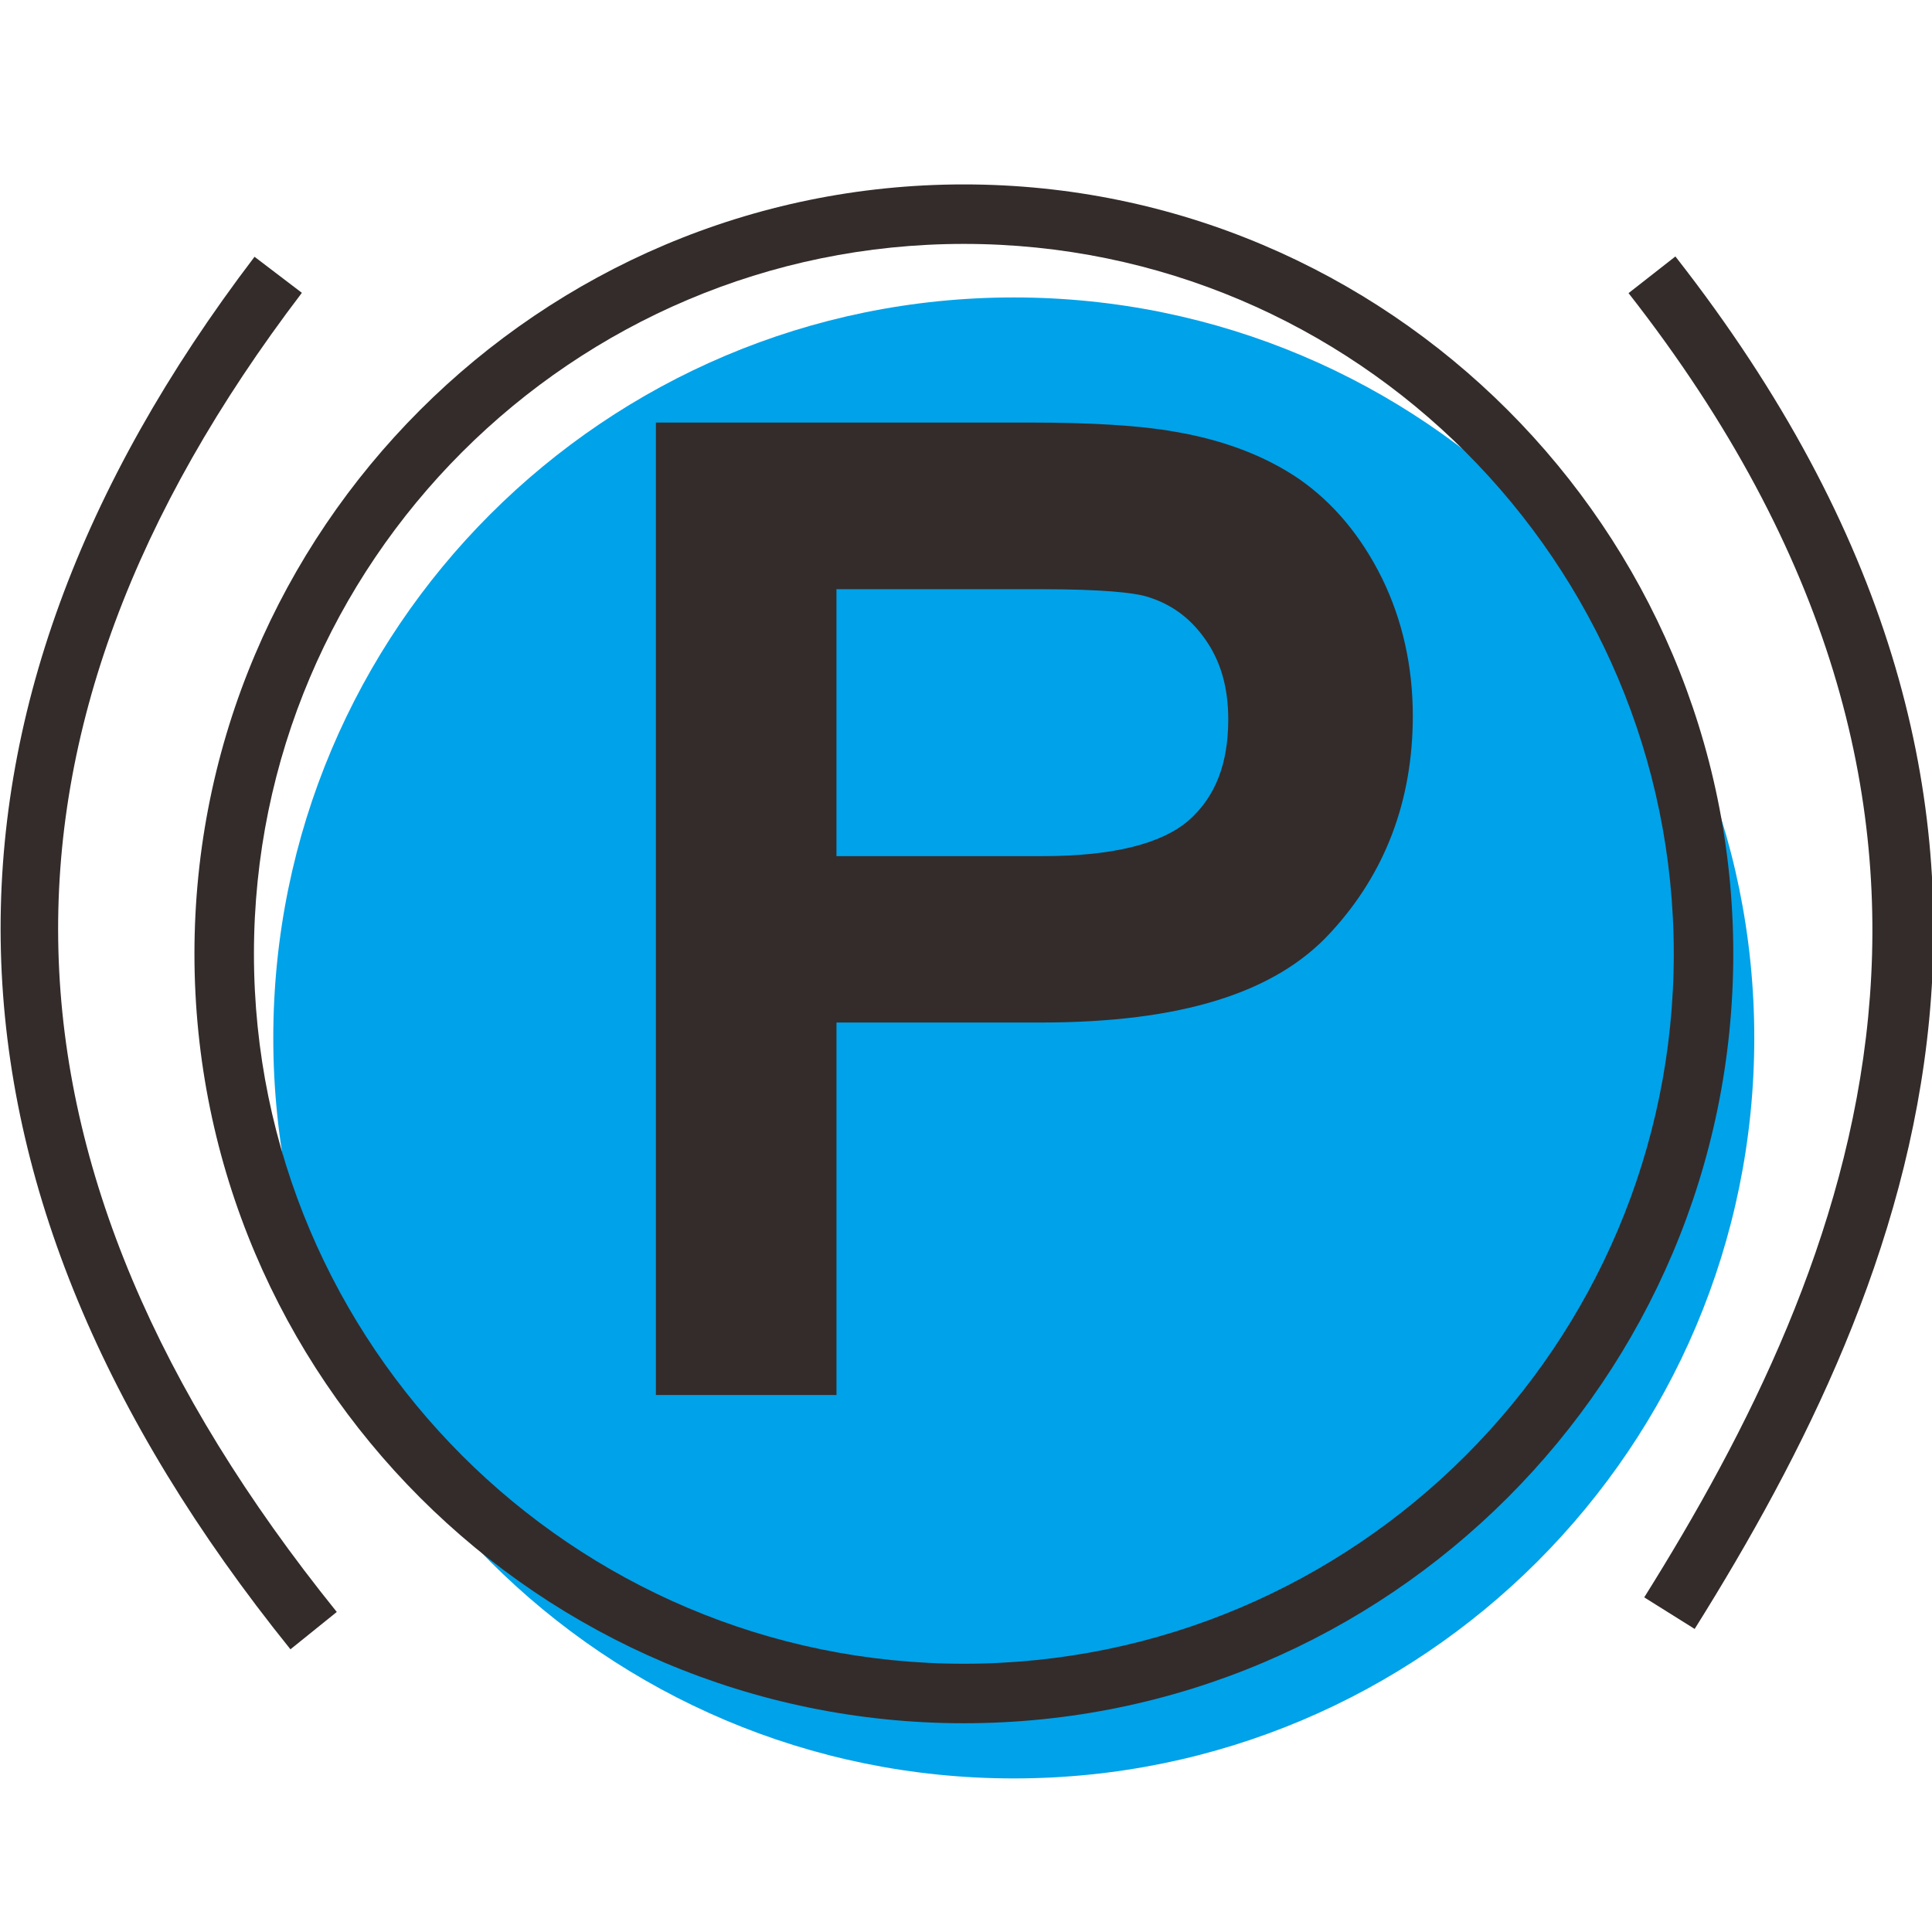
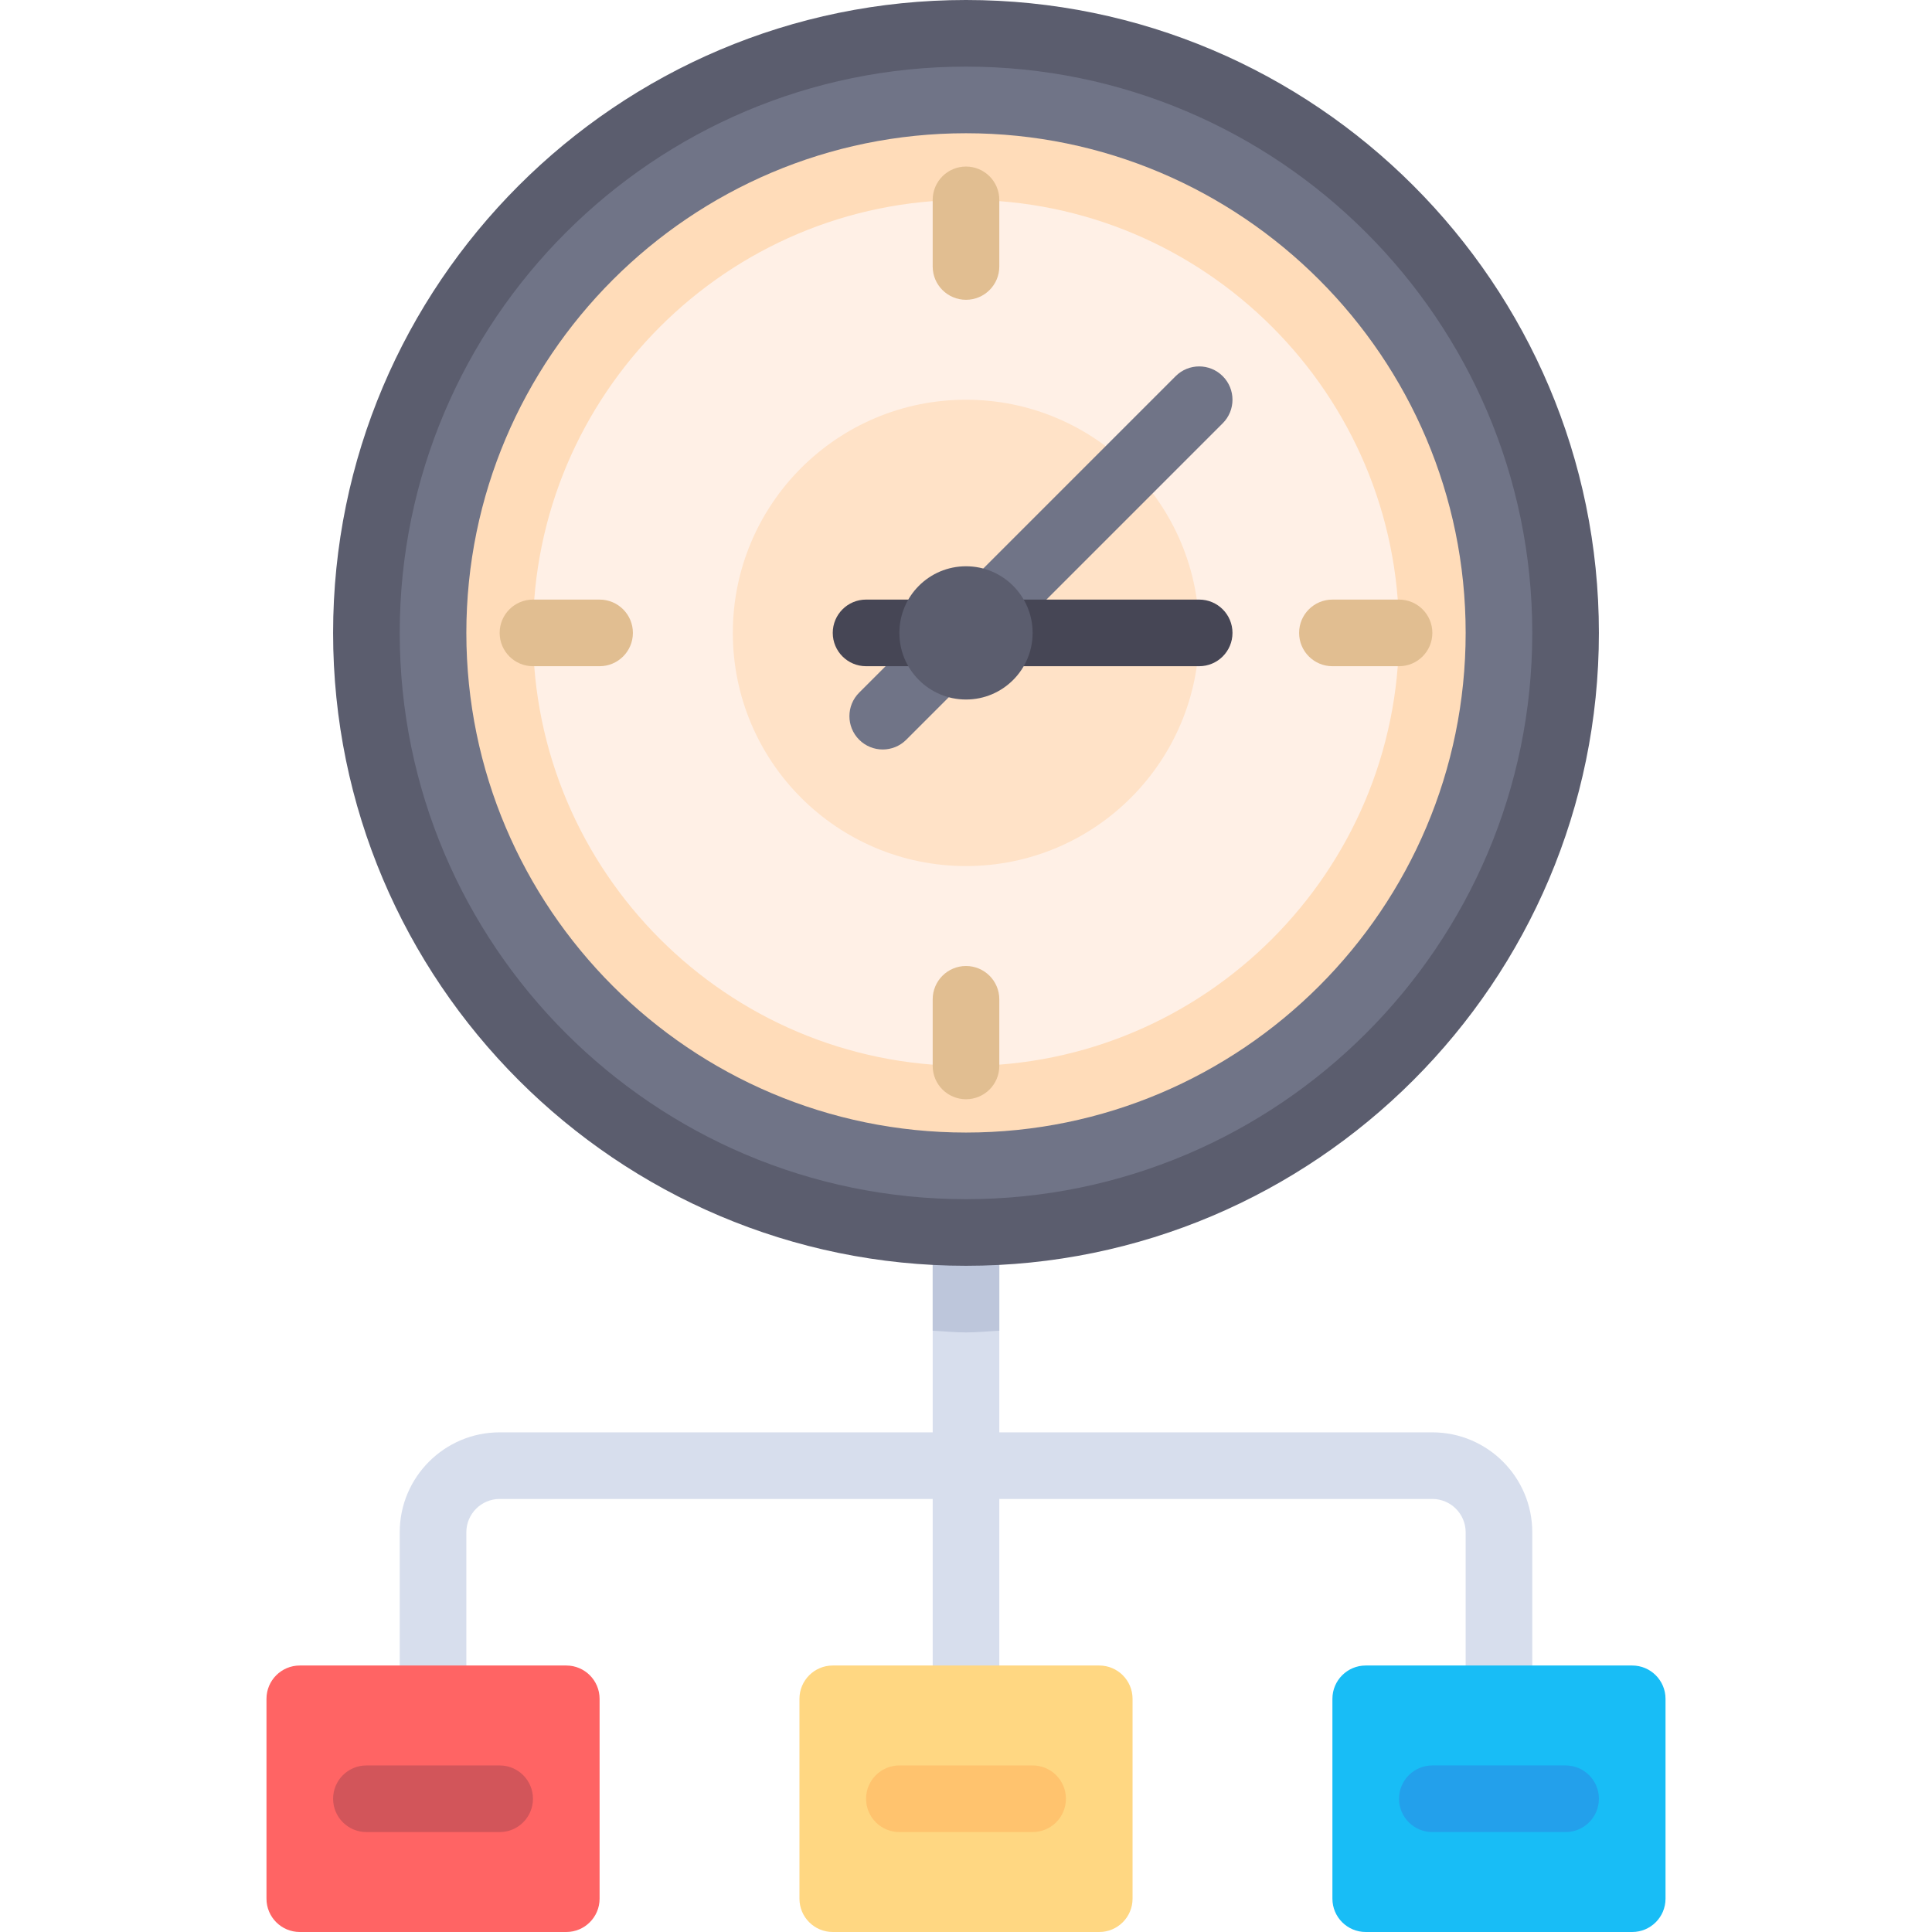
- <svg xmlns="http://www.w3.org/2000/svg" width="800px" height="800px" viewBox="0 -3.5 1031 1031" class="icon" version="1.1">
-   <path d="M541 550.388m-395.158 0a395.158 395.158 0 1 0 790.317 0 395.158 395.158 0 1 0-790.317 0Z" fill="#00A2E9" />
-   <path d="M514.358 916.096c-226.4 0-410.592-184.192-410.592-410.592s184.192-410.592 410.592-410.592c226.404 0 410.592 184.192 410.592 410.592s-184.188 410.592-410.592 410.592z m0-789.438c-208.896 0-378.842 169.95-378.842 378.842 0 208.896 169.946 378.846 378.842 378.846s378.846-169.95 378.846-378.846c0-208.892-169.95-378.842-378.846-378.842z" fill="#332C2B" />
-   <path d="M155 876.642c-199.604-247.658-206.054-497.675-19.167-743.112l25.262 19.233c-179.383 235.579-173.287 465.842 18.625 703.954l-24.721 19.925zM904.346 865.775l-26.913-16.854c111.033-177.292 210.429-416.621-8.371-695.987l25-19.575c230.975 294.913 126.825 546.329 10.283 732.417z" fill="#332C2B" />
-   <path d="M365.9 725.071V237.871h183.892c32.242 0 57.046 1.538 74.175 4.604 23.858 4.017 43.933 11.575 60.233 22.675 16.183 11.221 29.175 26.929 39.096 47.008 9.808 20.079 14.762 42.167 14.762 66.379 0 41.221-13.225 76.3-39.679 104.879-26.221 28.7-73.938 42.875-142.912 42.875h-124.958v198.779H365.9z m64.604-255.825h125.904c41.692 0 71.1-7.796 88.696-23.267 17.479-15.592 26.221-37.325 26.221-65.55 0-20.317-5.079-37.796-15.471-52.325-10.275-14.525-23.863-24.096-40.629-28.821-10.867-2.833-30.946-4.254-60.121-4.254h-124.6v174.217z" fill="#332C2B" />
-   <path d="M446.379 740.942H350.025V221.996h199.767c33.104 0 59.004 1.633 76.975 4.858 25.854 4.35 48.242 12.833 66.371 25.179 18.363 12.733 33.263 30.571 44.392 53.096 10.896 22.308 16.404 46.983 16.404 73.408 0 45.275-14.771 84.192-43.904 115.662-29.462 32.25-80.042 47.962-154.562 47.962h-109.083v198.779z m-64.604-31.746h32.854V510.417h140.833c64.192 0 108.333-12.683 131.192-37.704 23.925-25.85 35.525-56.629 35.525-94.171 0-21.554-4.429-41.542-13.154-59.413-8.683-17.579-20.092-31.371-33.875-40.929-14.208-9.675-32.354-16.454-53.825-20.067-16.292-2.921-40.308-4.388-71.537-4.388H381.775v455.45z m174.633-224.075H414.629V279.158h140.475c30.85 0 51.825 1.558 64.125 4.767 20.667 5.817 37.25 17.571 49.583 35.013 12.183 17.029 18.383 37.742 18.383 61.492 0 32.7-10.608 58.737-31.525 77.396-20.908 18.392-53.35 27.296-99.263 27.296z m-110.029-31.75h110.029c37.325 0 63.638-6.5 78.213-19.312 13.983-12.479 20.829-30.042 20.829-53.629 0-17.229-4.092-31.321-12.508-43.087-8.192-11.579-18.65-19.008-32.025-22.775-6.242-1.625-21.283-3.654-55.817-3.654H446.375v142.458z" fill="#332C2B" />
+ <svg xmlns="http://www.w3.org/2000/svg" height="800px" width="800px" version="1.1" id="Layer_1" viewBox="0 0 512 512" xml:space="preserve">
+   <path style="fill:#D7DEED;" d="M379.586,379.586H264.828v-52.966h-17.655v52.966H132.414c-14.603,0-26.483,11.88-26.483,26.483  v44.138h17.655v-44.138c0-4.871,3.961-8.828,8.828-8.828h114.759v52.966h17.655v-52.966h114.759c4.866,0,8.828,3.957,8.828,8.828  v44.138h17.655v-44.138C406.069,391.466,394.189,379.586,379.586,379.586z" />
+   <path style="fill:#BDC6DB;" d="M264.828,326.621h-17.655v26.036c2.945,0.139,5.848,0.447,8.828,0.447s5.882-0.308,8.828-0.447  V326.621z" />
+   <path style="fill:#FF6464;" d="M150.069,512H79.448c-4.875,0-8.828-3.953-8.828-8.828v-52.966c0-4.875,3.953-8.828,8.828-8.828  h70.621c4.875,0,8.828,3.953,8.828,8.828v52.966C158.897,508.047,154.944,512,150.069,512z" />
+   <path style="fill:#FFD782;" d="M291.31,512H220.69c-4.875,0-8.828-3.953-8.828-8.828v-52.966c0-4.875,3.953-8.828,8.828-8.828  h70.621c4.875,0,8.828,3.953,8.828,8.828v52.966C300.138,508.047,296.185,512,291.31,512z" />
+   <path style="fill:#18BDF6;" d="M432.552,512h-70.621c-4.875,0-8.828-3.953-8.828-8.828v-52.966c0-4.875,3.953-8.828,8.828-8.828  h70.621c4.875,0,8.828,3.953,8.828,8.828v52.966C441.379,508.047,437.427,512,432.552,512z" />
+   <circle style="fill:#707487;" cx="256" cy="167.724" r="158.897" />
+   <circle style="fill:#FFF0E6;" cx="256" cy="167.724" r="123.586" />
+   <circle style="fill:#FFE2C7;" cx="256" cy="167.724" r="61.793" />
+   <path style="fill:#707487;" d="M233.931,198.621c-2.259,0-4.518-0.862-6.241-2.586c-3.448-3.448-3.448-9.035,0-12.483l83.862-83.862  c3.448-3.448,9.035-3.448,12.483,0c3.448,3.448,3.448,9.035,0,12.483l-83.862,83.862  C238.449,197.759,236.19,198.621,233.931,198.621z" />
+   <path style="fill:#464655;" d="M317.793,176.552h-88.276c-4.875,0-8.828-3.948-8.828-8.828s3.953-8.828,8.828-8.828h88.276  c4.875,0,8.828,3.948,8.828,8.828S322.668,176.552,317.793,176.552z" />
+   <g>
+     <path style="fill:#5B5D6E;" d="M256,335.448c-92.483,0-167.724-75.242-167.724-167.724S163.518,0,256,0   s167.724,75.242,167.724,167.724S348.483,335.448,256,335.448z M256,17.655c-82.75,0-150.069,67.319-150.069,150.069   S173.25,317.793,256,317.793s150.069-67.319,150.069-150.069S338.75,17.655,256,17.655z" />
+     <circle style="fill:#5B5D6E;" cx="256" cy="167.724" r="17.655" />
+   </g>
+   <path style="fill:#FFDCB9;" d="M256,300.138c-73.013,0-132.414-59.396-132.414-132.414S182.987,35.31,256,35.31  s132.414,59.396,132.414,132.414S329.013,300.138,256,300.138z M256,52.966c-63.281,0-114.759,51.482-114.759,114.759  S192.719,282.483,256,282.483S370.759,231,370.759,167.724S319.281,52.966,256,52.966z" />
+   <g>
+     <path style="fill:#E1BE91;" d="M158.897,158.897h-17.655c-4.875,0-8.828,3.953-8.828,8.828l0,0c0,4.875,3.953,8.828,8.828,8.828   h17.655c4.875,0,8.828-3.948,8.828-8.828S163.772,158.897,158.897,158.897z" />
+     <path style="fill:#E1BE91;" d="M370.759,158.897h-17.655c-4.875,0-8.828,3.953-8.828,8.828l0,0c0,4.875,3.953,8.828,8.828,8.828   h17.655c4.875,0,8.828-3.948,8.828-8.828S375.634,158.897,370.759,158.897z" />
+     <path style="fill:#E1BE91;" d="M264.828,70.621V52.966c0-4.875-3.953-8.828-8.828-8.828l0,0c-4.875,0-8.828,3.953-8.828,8.828   v17.655c0,4.875,3.948,8.828,8.828,8.828C260.879,79.448,264.828,75.496,264.828,70.621z" />
+     <path style="fill:#E1BE91;" d="M264.828,282.483v-17.655c0-4.875-3.953-8.828-8.828-8.828l0,0c-4.875,0-8.828,3.953-8.828,8.828   v17.655c0,4.875,3.948,8.828,8.828,8.828C260.879,291.31,264.828,287.358,264.828,282.483z" />
+   </g>
+   <path style="fill:#D2555A;" d="M132.414,485.517h-35.31c-4.875,0-8.828-3.953-8.828-8.828l0,0c0-4.875,3.953-8.828,8.828-8.828  h35.31c4.875,0,8.828,3.953,8.828,8.828l0,0C141.241,481.565,137.289,485.517,132.414,485.517z" />
+   <path style="fill:#FFC36E;" d="M273.655,485.517h-35.31c-4.875,0-8.828-3.953-8.828-8.828l0,0c0-4.875,3.953-8.828,8.828-8.828  h35.31c4.875,0,8.828,3.953,8.828,8.828l0,0C282.483,481.565,278.53,485.517,273.655,485.517z" />
+   <path style="fill:#23A0EB;" d="M414.897,485.517h-35.31c-4.875,0-8.828-3.953-8.828-8.828l0,0c0-4.875,3.953-8.828,8.828-8.828  h35.31c4.875,0,8.828,3.953,8.828,8.828l0,0C423.724,481.565,419.772,485.517,414.897,485.517z" />
</svg>
